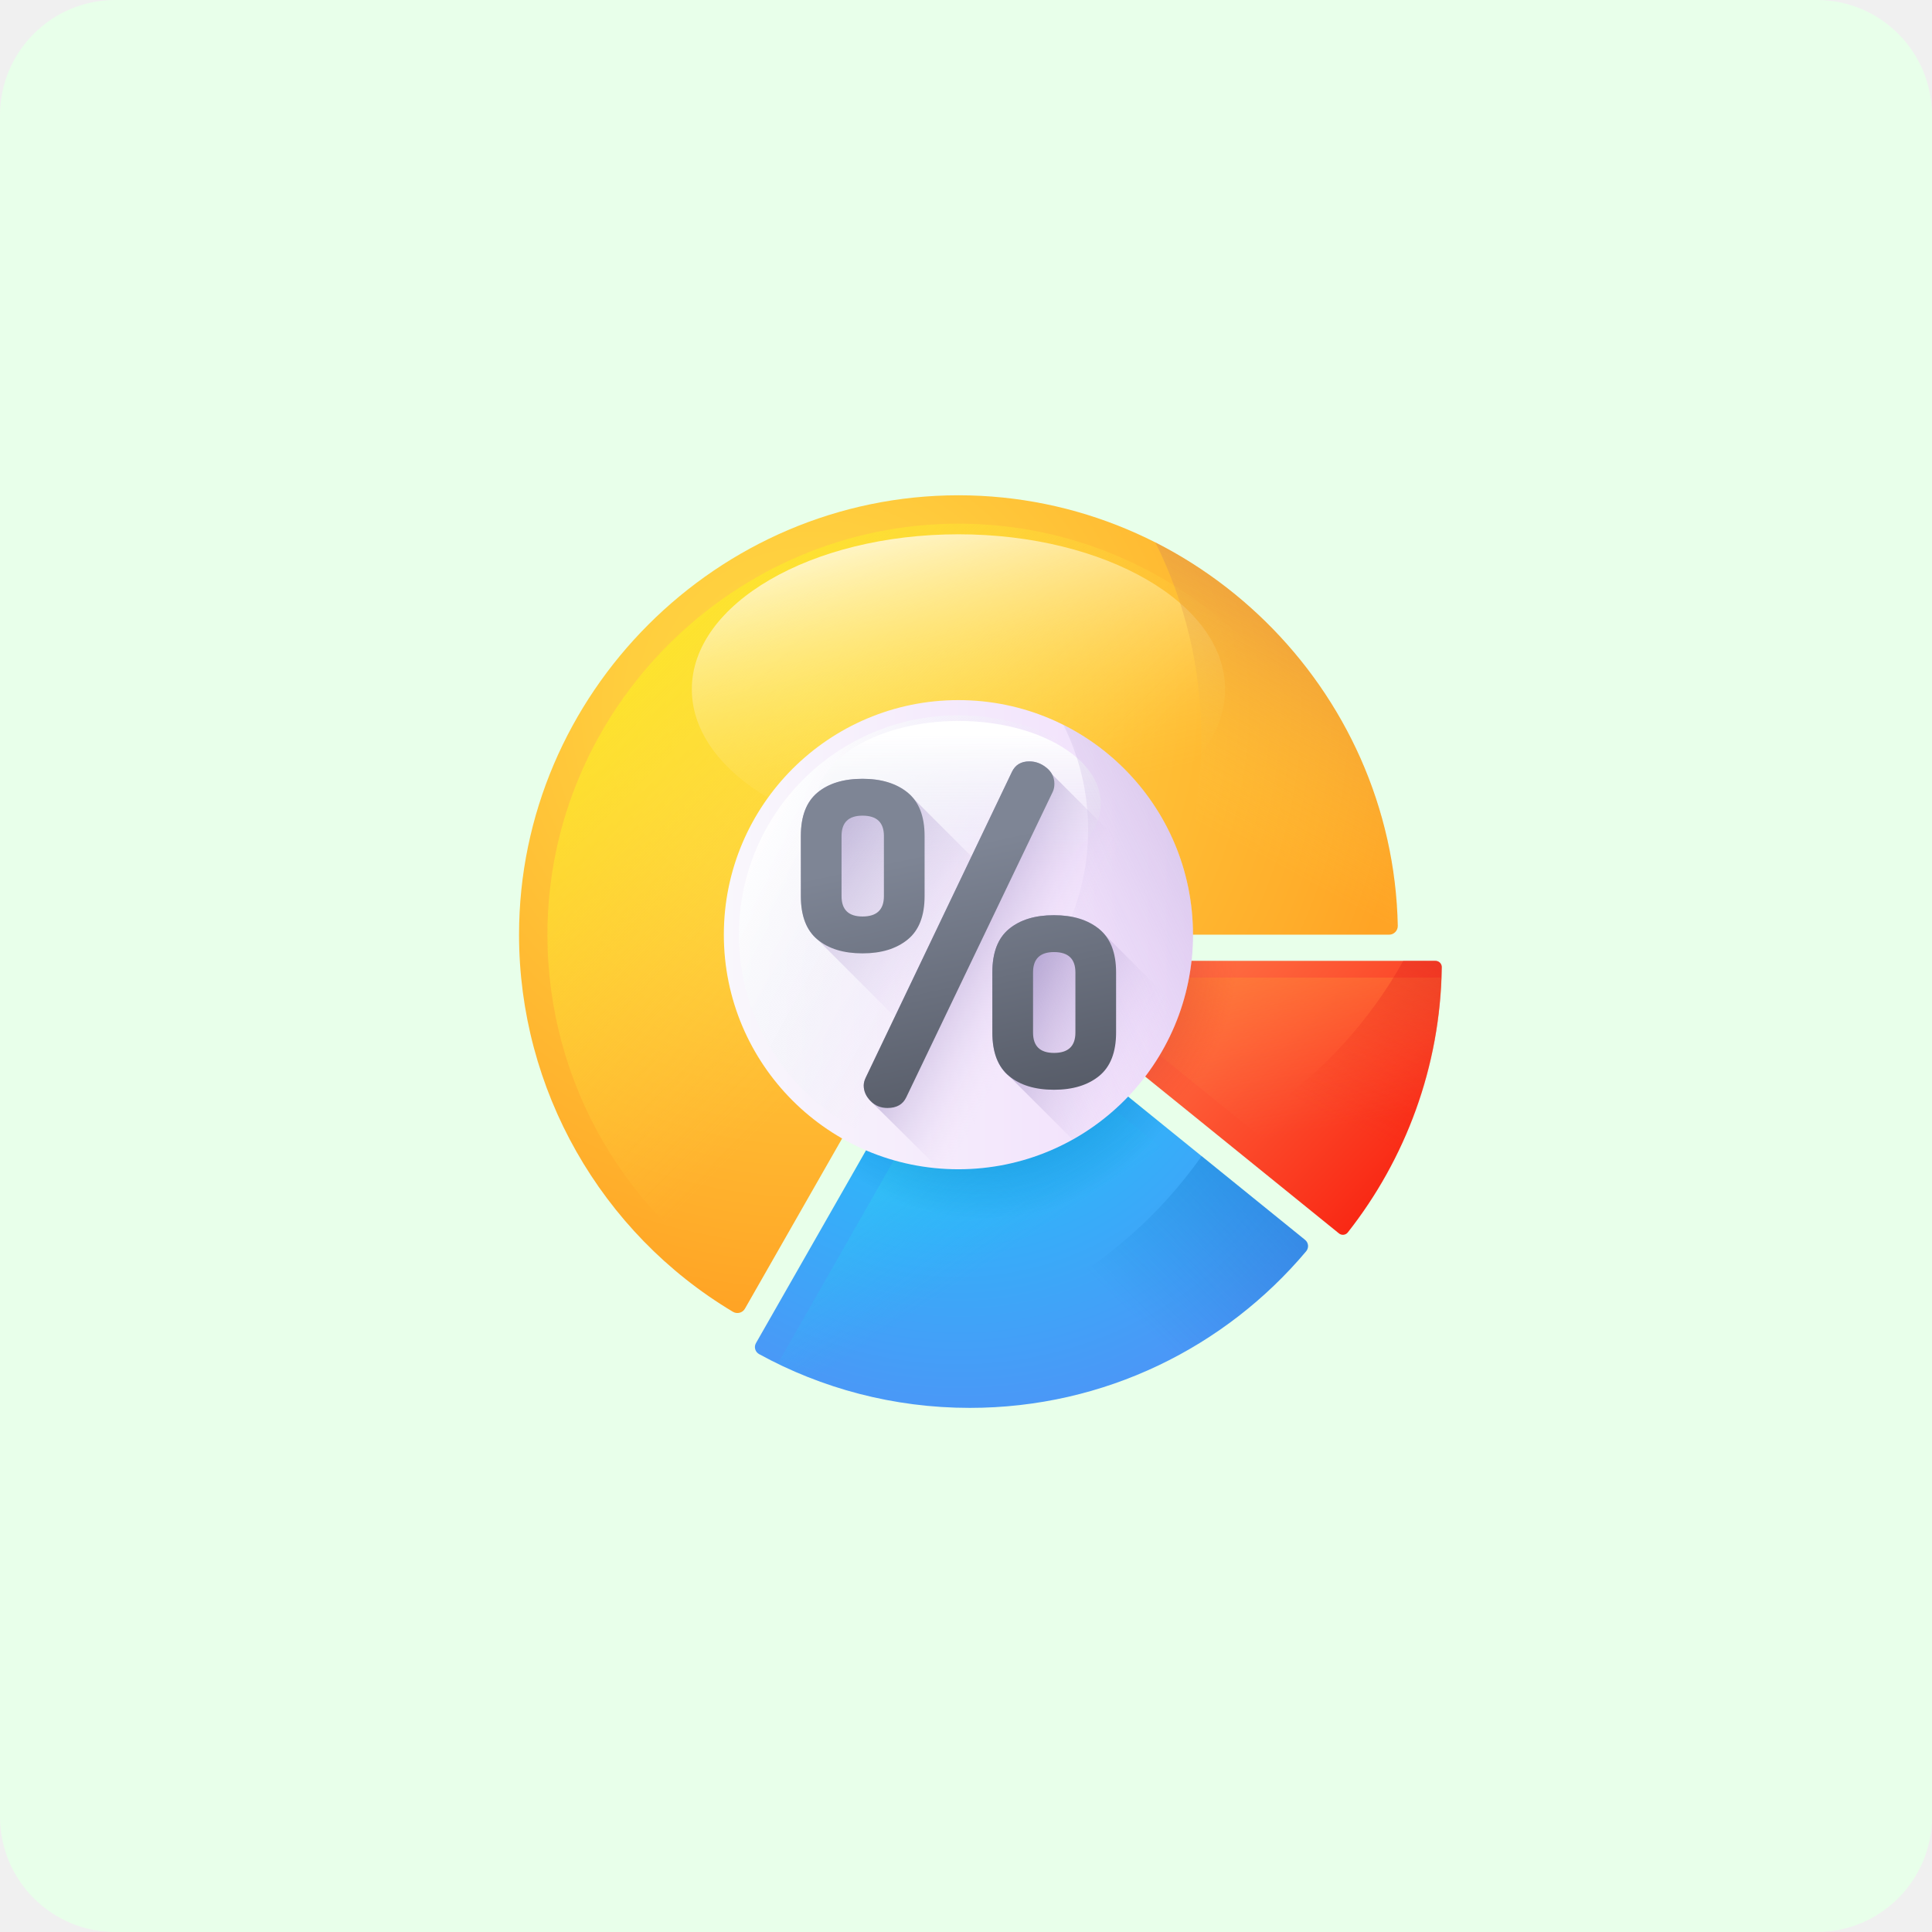
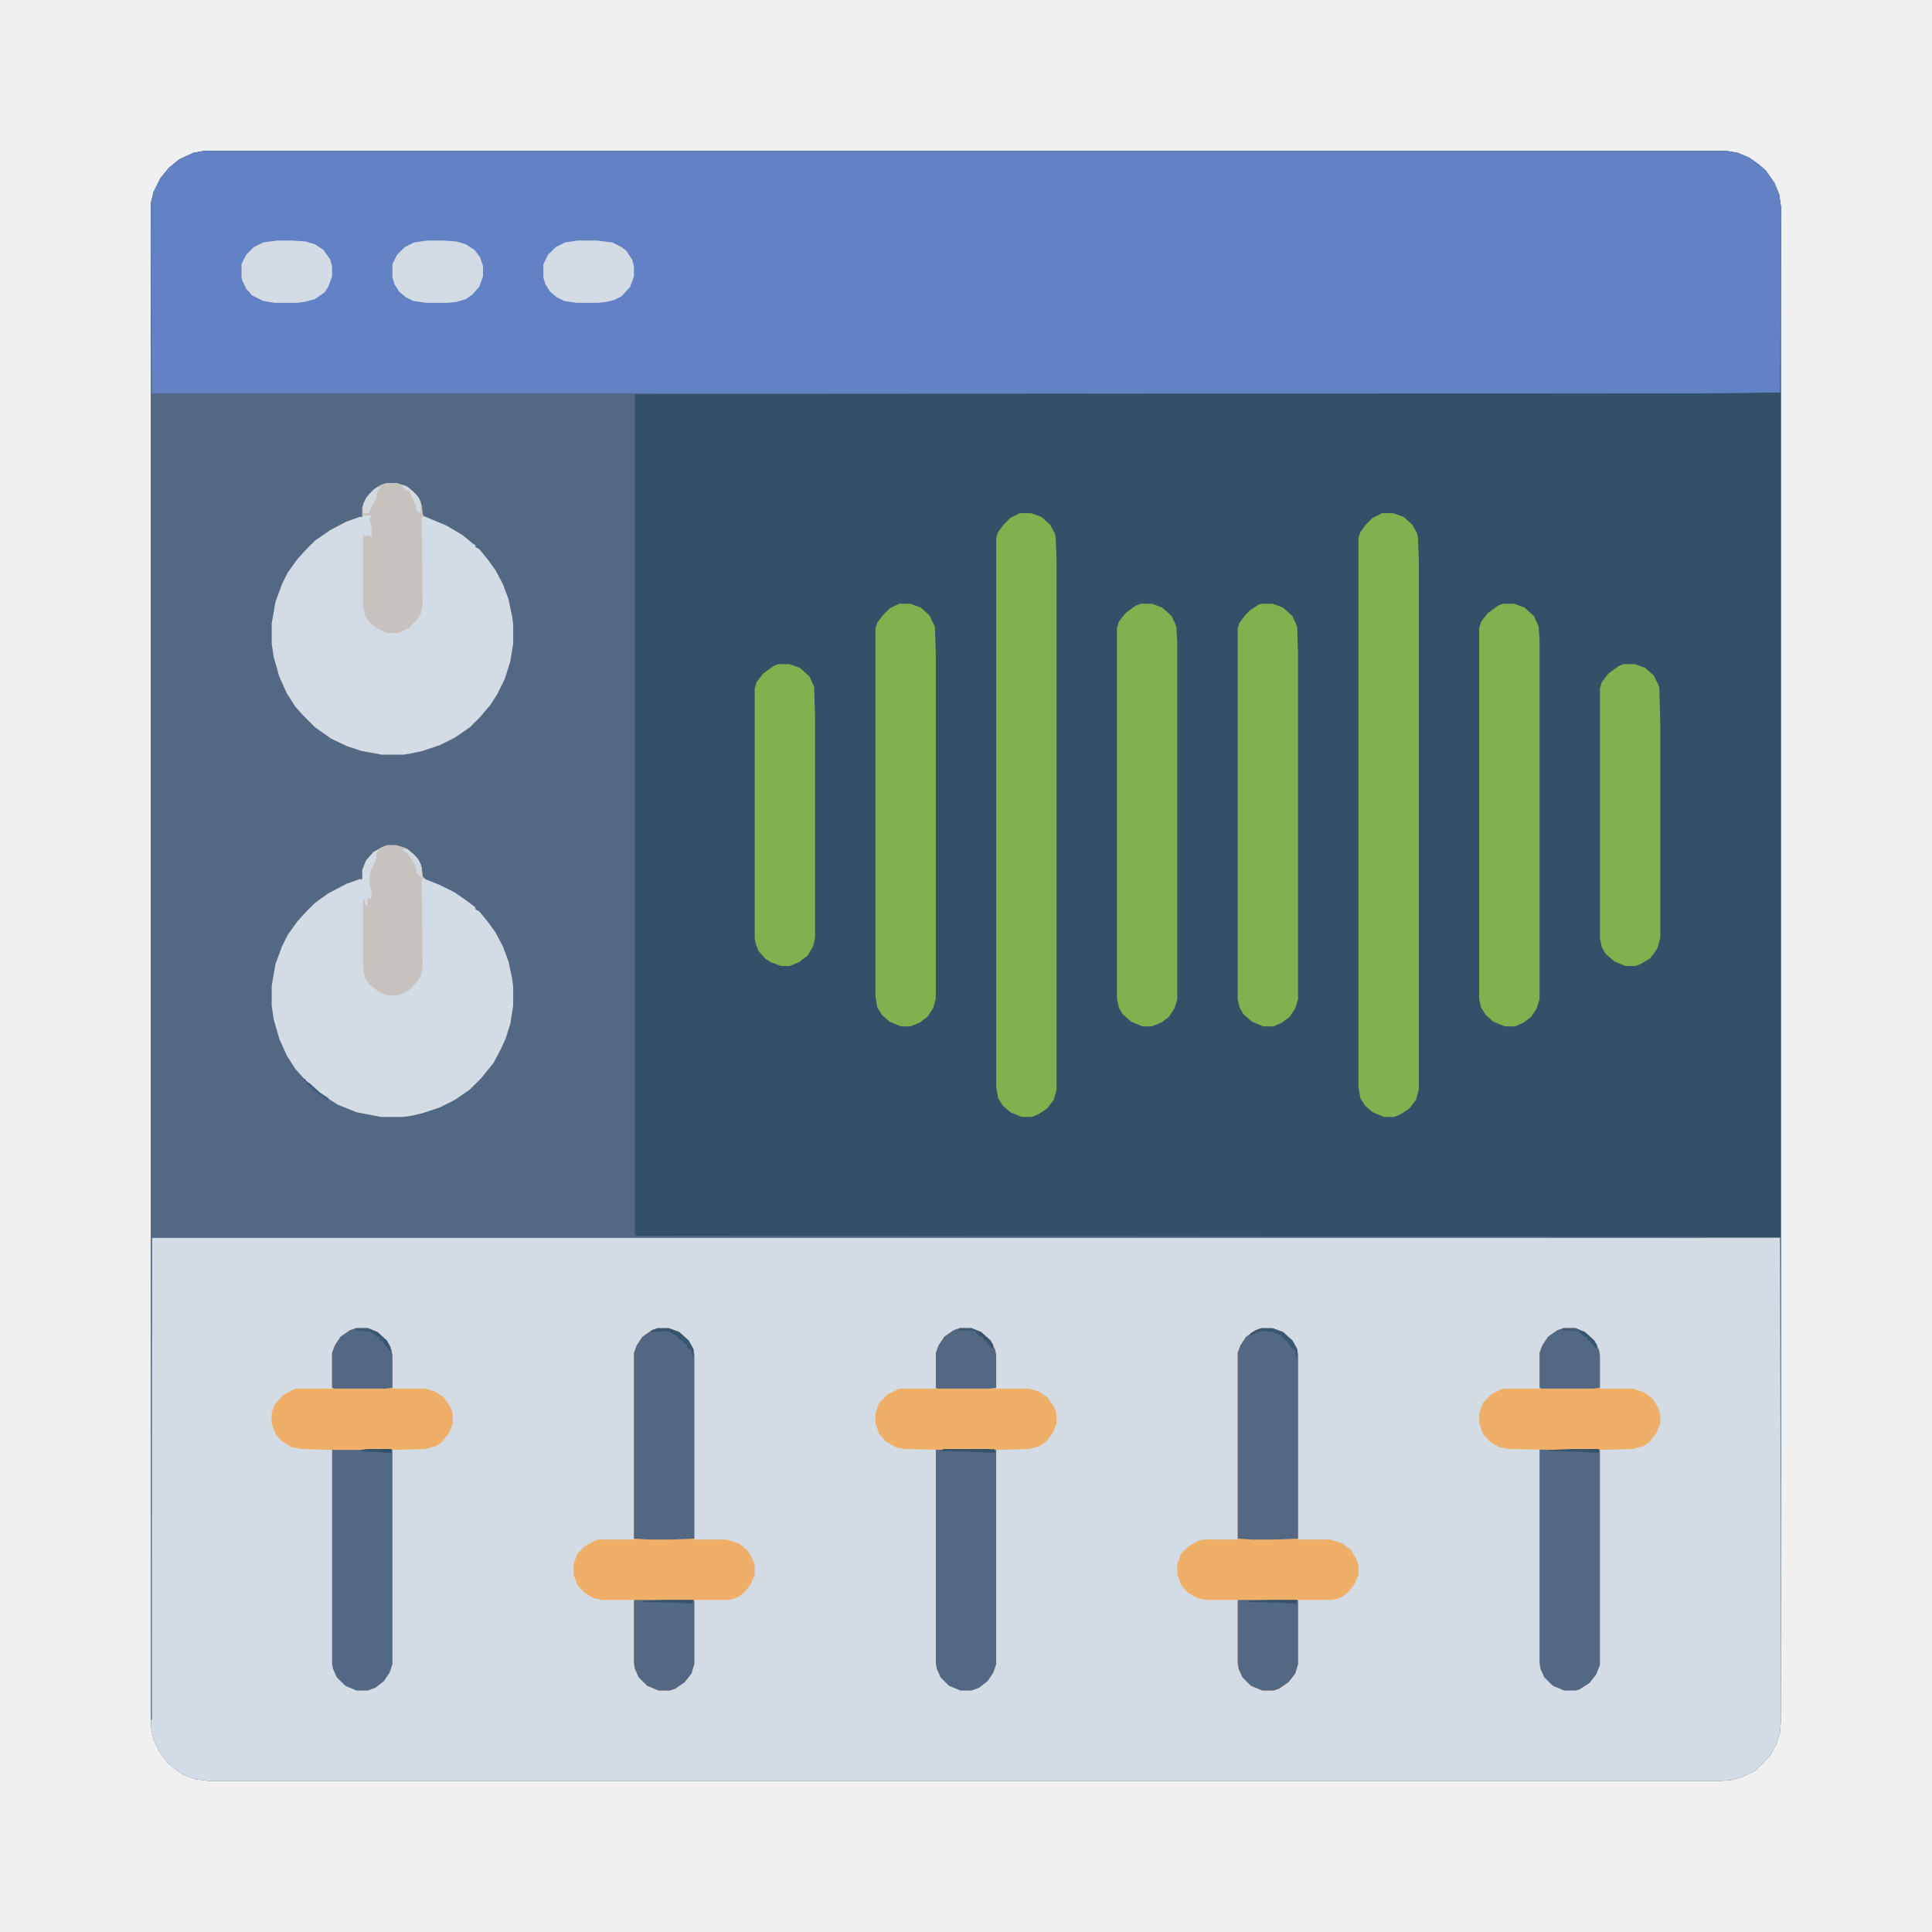
- <svg xmlns="http://www.w3.org/2000/svg" width="67" height="67" viewBox="0 0 67 67" fill="none">
-   <rect width="67" height="67" rx="4" fill="#E8FFEA" />
-   <g clip-path="url(#clip0_170_7023)">
-     <path d="M33.239 32.414L25.834 45.383C25.75 45.531 25.561 45.578 25.416 45.491C20.828 42.747 18 37.774 18 32.414C18 24.055 24.879 17.176 33.239 17.176C41.495 17.176 48.307 23.886 48.474 32.105C48.477 32.274 48.342 32.414 48.172 32.414H33.239Z" fill="url(#paint0_radial_170_7023)" />
-     <path d="M33.239 32.415L26.17 44.799C21.717 42.269 18.984 37.537 18.984 32.415C18.984 24.595 25.419 18.16 33.239 18.16C41.06 18.16 47.495 24.595 47.495 32.415H33.239Z" fill="url(#paint1_linear_170_7023)" />
-     <path d="M33.239 29.279C38.346 29.279 42.485 26.872 42.485 23.904C42.485 20.936 38.346 18.529 33.239 18.529C28.132 18.529 23.992 20.936 23.992 23.904C23.992 26.872 28.132 29.279 33.239 29.279Z" fill="url(#paint2_linear_170_7023)" />
-     <path d="M40.068 18.812C41.087 20.856 41.661 23.161 41.661 25.599C41.661 28.049 41.082 30.363 40.055 32.414H48.476C48.476 32.295 48.474 32.177 48.471 32.058C48.47 32.032 48.47 32.007 48.469 31.981C48.306 26.252 44.915 21.273 40.068 18.812Z" fill="url(#paint3_linear_170_7023)" />
-     <path d="M46.74 42.74C48.739 40.201 49.949 37.012 49.997 33.541C49.999 33.421 49.901 33.322 49.78 33.322H35.543C35.282 33.322 35.166 33.651 35.369 33.815L46.433 42.773C46.527 42.849 46.665 42.835 46.74 42.74Z" fill="url(#paint4_linear_170_7023)" />
-     <path d="M49.992 33.902H37.676C37.415 33.902 37.299 34.231 37.502 34.395L47.147 42.205C48.839 39.85 49.876 36.994 49.992 33.902Z" fill="url(#paint5_linear_170_7023)" />
-     <path d="M49.784 33.322H48.663C48.093 34.348 47.394 35.323 46.566 36.225C45.322 37.581 43.889 38.66 42.344 39.459L46.437 42.773C46.531 42.849 46.669 42.835 46.744 42.74C48.743 40.201 49.953 37.012 50.002 33.541C50.004 33.421 49.905 33.322 49.784 33.322Z" fill="url(#paint6_linear_170_7023)" />
-     <path d="M45.277 33.322C45.096 35.76 44.192 37.995 42.778 39.815L35.369 33.815C35.166 33.651 35.282 33.322 35.543 33.322H45.277Z" fill="url(#paint7_radial_170_7023)" />
-     <path d="M33.472 33.868L26.216 46.578C26.139 46.714 26.189 46.885 26.326 46.96C28.495 48.148 30.985 48.824 33.633 48.824C38.313 48.824 42.499 46.714 45.295 43.394C45.395 43.274 45.38 43.096 45.258 42.998L33.887 33.79C33.754 33.683 33.556 33.72 33.472 33.868Z" fill="url(#paint8_radial_170_7023)" />
-     <path d="M33.627 48.824C38.176 48.824 42.259 46.83 45.051 43.669L34.353 35.007C34.221 34.9 34.023 34.937 33.938 35.085L26.969 47.294C28.98 48.273 31.239 48.824 33.627 48.824Z" fill="url(#paint9_linear_170_7023)" />
-     <path d="M45.258 42.998L41.672 40.094C38.822 44.133 34.119 46.772 28.799 46.772C27.923 46.772 27.063 46.699 26.226 46.561L26.216 46.578C26.139 46.713 26.189 46.885 26.326 46.96C28.495 48.148 30.985 48.823 33.633 48.823C38.313 48.823 42.499 46.713 45.294 43.393C45.395 43.274 45.38 43.096 45.258 42.998Z" fill="url(#paint10_linear_170_7023)" />
-     <path d="M42.194 40.517C39.985 42.956 36.792 44.489 33.241 44.489C31.391 44.489 29.638 44.073 28.07 43.329L33.471 33.868C33.557 33.72 33.754 33.683 33.887 33.791L42.194 40.517Z" fill="url(#paint11_radial_170_7023)" />
-     <path d="M33.236 40.549C37.729 40.549 41.371 36.907 41.371 32.414C41.371 27.921 37.729 24.279 33.236 24.279C28.744 24.279 25.102 27.921 25.102 32.414C25.102 36.907 28.744 40.549 33.236 40.549Z" fill="url(#paint12_linear_170_7023)" />
-     <path d="M33.235 40.025C37.438 40.025 40.845 36.617 40.845 32.415C40.845 28.212 37.438 24.805 33.235 24.805C29.032 24.805 25.625 28.212 25.625 32.415C25.625 36.617 29.032 40.025 33.235 40.025Z" fill="url(#paint13_linear_170_7023)" />
-     <path d="M33.241 30.74C35.967 30.74 38.177 29.456 38.177 27.871C38.177 26.287 35.967 25.002 33.241 25.002C30.515 25.002 28.305 26.287 28.305 27.871C28.305 29.456 30.515 30.74 33.241 30.74Z" fill="url(#paint14_linear_170_7023)" />
-     <path d="M36.877 25.137C37.426 26.232 37.735 27.468 37.735 28.776C37.735 33.269 34.093 36.911 29.6 36.911C28.292 36.911 27.056 36.601 25.961 36.053C27.297 38.718 30.053 40.549 33.238 40.549C37.731 40.549 41.373 36.907 41.373 32.414C41.373 29.229 39.543 26.472 36.877 25.137Z" fill="url(#paint15_linear_170_7023)" />
-     <path d="M40.35 36.369C39.381 38.11 37.79 39.456 35.879 40.112L31.033 35.266C29.525 33.757 28.357 32.59 28.351 32.584C27.966 32.266 27.773 31.764 27.773 31.078V28.992C27.773 28.306 27.966 27.804 28.351 27.486C28.735 27.167 29.256 27.008 29.911 27.008C30.561 27.008 31.083 27.167 31.475 27.486L33.692 29.704L40.35 36.369Z" fill="url(#paint16_linear_170_7023)" />
-     <path d="M41.371 32.414C41.371 33.849 41 35.197 40.347 36.368C39.378 38.109 37.788 39.455 35.876 40.111C35.048 40.395 34.16 40.549 33.236 40.549C33.005 40.549 32.775 40.539 32.549 40.52L30.188 38.181C30.031 38.02 29.953 37.84 29.953 37.645C29.953 37.557 29.977 37.464 30.025 37.366L31.03 35.264L33.689 29.703L35.091 26.772C35.206 26.527 35.408 26.404 35.697 26.404C35.913 26.404 36.111 26.478 36.293 26.625C36.374 26.691 36.436 26.765 36.481 26.847L41.34 31.707C41.361 31.94 41.371 32.176 41.371 32.414Z" fill="url(#paint17_linear_170_7023)" />
-     <path d="M38.116 32.216C37.724 31.898 37.203 31.738 36.552 31.738C35.896 31.738 35.376 31.898 34.991 32.216C34.606 32.534 34.414 33.036 34.414 33.722V35.808C34.414 36.494 34.606 36.996 34.991 37.315C34.998 37.32 35.927 38.249 37.199 39.52C38.519 38.783 39.613 37.689 40.349 36.368C40.584 35.947 40.781 35.504 40.939 35.041L38.116 32.216Z" fill="url(#paint18_linear_170_7023)" />
-     <path d="M32.064 31.078V28.991C32.064 28.306 31.868 27.804 31.476 27.485C31.083 27.167 30.562 27.008 29.911 27.008C29.256 27.008 28.735 27.167 28.351 27.485C27.966 27.804 27.773 28.306 27.773 28.991V31.078C27.773 31.764 27.966 32.266 28.351 32.584C28.735 32.903 29.256 33.062 29.911 33.062C30.562 33.062 31.083 32.903 31.476 32.584C31.868 32.266 32.064 31.764 32.064 31.078ZM30.653 31.078C30.653 31.548 30.406 31.783 29.911 31.783C29.427 31.783 29.184 31.548 29.184 31.078V28.991C29.184 28.521 29.427 28.286 29.911 28.286C30.406 28.286 30.653 28.521 30.653 28.991V31.078Z" fill="url(#paint19_linear_170_7023)" />
-     <path d="M36.565 27.183C36.565 26.958 36.474 26.771 36.293 26.625C36.111 26.478 35.913 26.404 35.697 26.404C35.408 26.404 35.206 26.527 35.091 26.772L30.025 37.366C29.977 37.464 29.953 37.557 29.953 37.645C29.953 37.841 30.032 38.02 30.189 38.181C30.346 38.343 30.542 38.424 30.777 38.424C31.095 38.424 31.311 38.301 31.427 38.056L36.507 27.462C36.545 27.384 36.565 27.291 36.565 27.183Z" fill="url(#paint20_linear_170_7023)" />
-     <path d="M38.116 32.216C37.724 31.898 37.203 31.738 36.552 31.738C35.896 31.738 35.376 31.898 34.991 32.216C34.606 32.534 34.414 33.036 34.414 33.722V35.808C34.414 36.494 34.606 36.996 34.991 37.315C35.376 37.633 35.896 37.792 36.552 37.792C37.203 37.792 37.724 37.633 38.116 37.315C38.508 36.996 38.705 36.494 38.705 35.808V33.722C38.705 33.036 38.508 32.534 38.116 32.216ZM37.294 35.808C37.294 36.279 37.047 36.514 36.552 36.514C36.067 36.514 35.825 36.279 35.825 35.808V33.722C35.825 33.252 36.067 33.017 36.552 33.017C37.047 33.017 37.294 33.252 37.294 33.722V35.808Z" fill="url(#paint21_linear_170_7023)" />
-   </g>
-   <defs>
-     <radialGradient id="paint0_radial_170_7023" cx="0" cy="0" r="1" gradientUnits="userSpaceOnUse" gradientTransform="translate(28.1468 24.551) scale(20.8358 20.8358)">
-       <stop stop-color="#FFDA45" />
-       <stop offset="0.304" stop-color="#FFCE3E" />
-       <stop offset="0.856" stop-color="#FFAE2B" />
-       <stop offset="1" stop-color="#FFA425" />
-     </radialGradient>
-     <linearGradient id="paint1_linear_170_7023" x1="33.211" y1="32.413" x2="20.032" y2="19.234" gradientUnits="userSpaceOnUse">
-       <stop stop-color="#FFDA45" stop-opacity="0" />
-       <stop offset="1" stop-color="#FCEE21" />
-     </linearGradient>
-     <linearGradient id="paint2_linear_170_7023" x1="34.247" y1="28.173" x2="31.476" y2="16.435" gradientUnits="userSpaceOnUse">
-       <stop stop-color="#FFDA45" stop-opacity="0" />
-       <stop offset="1" stop-color="white" />
-     </linearGradient>
-     <linearGradient id="paint3_linear_170_7023" x1="42.417" y1="29.063" x2="50.657" y2="13.739" gradientUnits="userSpaceOnUse">
-       <stop stop-color="#FFDA45" stop-opacity="0" />
-       <stop offset="1" stop-color="#B53759" />
-     </linearGradient>
-     <linearGradient id="paint4_linear_170_7023" x1="41.956" y1="32.936" x2="49.368" y2="40.032" gradientUnits="userSpaceOnUse">
-       <stop stop-color="#FF7044" />
-       <stop offset="1" stop-color="#F92814" />
-     </linearGradient>
-     <linearGradient id="paint5_linear_170_7023" x1="44.626" y1="39.354" x2="42.576" y2="27.685" gradientUnits="userSpaceOnUse">
-       <stop stop-color="#FF7044" stop-opacity="0" />
-       <stop offset="1" stop-color="#FFA425" />
-     </linearGradient>
-     <linearGradient id="paint6_linear_170_7023" x1="45.968" y1="38.694" x2="52.797" y2="25.992" gradientUnits="userSpaceOnUse">
-       <stop stop-color="#F92814" stop-opacity="0" />
-       <stop offset="1" stop-color="#C1272D" />
-     </linearGradient>
-     <radialGradient id="paint7_radial_170_7023" cx="0" cy="0" r="1" gradientUnits="userSpaceOnUse" gradientTransform="translate(35.286 33.1236) scale(7.64023 7.64021)">
-       <stop stop-color="#C1272D" />
-       <stop offset="0.505" stop-color="#C3272C" stop-opacity="0.495" />
-       <stop offset="0.687" stop-color="#CA2729" stop-opacity="0.313" />
-       <stop offset="0.817" stop-color="#D52724" stop-opacity="0.183" />
-       <stop offset="0.921" stop-color="#E6281C" stop-opacity="0.079" />
-       <stop offset="1" stop-color="#F92814" stop-opacity="0" />
-     </radialGradient>
-     <radialGradient id="paint8_radial_170_7023" cx="0" cy="0" r="1" gradientUnits="userSpaceOnUse" gradientTransform="translate(33.2412 33.6755) scale(15.1613 15.1613)">
-       <stop stop-color="#18CFFC" />
-       <stop offset="1" stop-color="#4A98F7" />
-     </radialGradient>
-     <linearGradient id="paint9_linear_170_7023" x1="34.756" y1="43.574" x2="27.344" y2="32.298" gradientUnits="userSpaceOnUse">
-       <stop stop-color="#18CFFC" stop-opacity="0" />
-       <stop offset="1" stop-color="#65E1DC" />
-     </linearGradient>
-     <linearGradient id="paint10_linear_170_7023" x1="37.199" y1="43.568" x2="52.417" y2="28.271" gradientUnits="userSpaceOnUse">
-       <stop stop-color="#0469BC" stop-opacity="0" />
-       <stop offset="1" stop-color="#0469BC" />
-     </linearGradient>
-     <radialGradient id="paint11_radial_170_7023" cx="0" cy="0" r="1" gradientUnits="userSpaceOnUse" gradientTransform="translate(34.1468 34.575) scale(7.73107 7.73106)">
-       <stop stop-color="#0469BC" />
-       <stop offset="0.853" stop-color="#0469BC" stop-opacity="0.147" />
-       <stop offset="1" stop-color="#0469BC" stop-opacity="0" />
-     </radialGradient>
-     <linearGradient id="paint12_linear_170_7023" x1="25.102" y1="32.414" x2="41.371" y2="32.414" gradientUnits="userSpaceOnUse">
-       <stop stop-color="#F9F7FC" />
-       <stop offset="1" stop-color="#F0DDFC" />
-     </linearGradient>
-     <linearGradient id="paint13_linear_170_7023" x1="33.38" y1="32.493" x2="26.244" y2="28.63" gradientUnits="userSpaceOnUse">
-       <stop stop-color="#E9EDF5" stop-opacity="0" />
-       <stop offset="1" stop-color="white" />
-     </linearGradient>
-     <linearGradient id="paint14_linear_170_7023" x1="33.241" y1="29.97" x2="33.241" y2="25.428" gradientUnits="userSpaceOnUse">
-       <stop stop-color="#E9EDF5" stop-opacity="0" />
-       <stop offset="1" stop-color="white" />
-     </linearGradient>
-     <linearGradient id="paint15_linear_170_7023" x1="34.15" y1="33.766" x2="53.232" y2="24.304" gradientUnits="userSpaceOnUse">
-       <stop stop-color="#F0DDFC" stop-opacity="0" />
-       <stop offset="0.289" stop-color="#C8B7E0" stop-opacity="0.289" />
-       <stop offset="0.592" stop-color="#A595C8" stop-opacity="0.592" />
-       <stop offset="0.84" stop-color="#8F81B8" stop-opacity="0.84" />
-       <stop offset="1" stop-color="#8779B3" />
-     </linearGradient>
-     <linearGradient id="paint16_linear_170_7023" x1="33.741" y1="33.845" x2="24.634" y2="27.064" gradientUnits="userSpaceOnUse">
-       <stop stop-color="#F0DDFC" stop-opacity="0" />
-       <stop offset="0.289" stop-color="#C8B7E0" stop-opacity="0.289" />
-       <stop offset="0.592" stop-color="#A595C8" stop-opacity="0.592" />
-       <stop offset="0.84" stop-color="#8F81B8" stop-opacity="0.84" />
-       <stop offset="1" stop-color="#8779B3" />
-     </linearGradient>
-     <linearGradient id="paint17_linear_170_7023" x1="36.16" y1="34.48" x2="30.64" y2="31.562" gradientUnits="userSpaceOnUse">
-       <stop stop-color="#F0DDFC" stop-opacity="0" />
-       <stop offset="0.289" stop-color="#C8B7E0" stop-opacity="0.289" />
-       <stop offset="0.592" stop-color="#A595C8" stop-opacity="0.592" />
-       <stop offset="0.84" stop-color="#8F81B8" stop-opacity="0.84" />
-       <stop offset="1" stop-color="#8779B3" />
-     </linearGradient>
-     <linearGradient id="paint18_linear_170_7023" x1="39.787" y1="36.82" x2="33.046" y2="33.705" gradientUnits="userSpaceOnUse">
-       <stop stop-color="#F0DDFC" stop-opacity="0" />
-       <stop offset="0.289" stop-color="#C8B7E0" stop-opacity="0.289" />
-       <stop offset="0.592" stop-color="#A595C8" stop-opacity="0.592" />
-       <stop offset="0.84" stop-color="#8F81B8" stop-opacity="0.84" />
-       <stop offset="1" stop-color="#8779B3" />
-     </linearGradient>
-     <linearGradient id="paint19_linear_170_7023" x1="29.919" y1="30.039" x2="31.917" y2="39.343" gradientUnits="userSpaceOnUse">
-       <stop stop-color="#7E8595" />
-       <stop offset="1" stop-color="#555A66" />
-     </linearGradient>
-     <linearGradient id="paint20_linear_170_7023" x1="32.625" y1="29.456" x2="34.622" y2="38.761" gradientUnits="userSpaceOnUse">
-       <stop stop-color="#7E8595" />
-       <stop offset="1" stop-color="#555A66" />
-     </linearGradient>
-     <linearGradient id="paint21_linear_170_7023" x1="35.296" y1="28.884" x2="37.294" y2="38.188" gradientUnits="userSpaceOnUse">
-       <stop stop-color="#7E8595" />
-       <stop offset="1" stop-color="#555A66" />
-     </linearGradient>
-     <clipPath id="clip0_170_7023">
-       <rect width="32" height="32" fill="white" transform="translate(18 17)" />
-     </clipPath>
-   </defs>
+ <svg xmlns="http://www.w3.org/2000/svg" version="1.1" viewBox="0 0 2048 2048" width="512" height="512">
+   <path transform="translate(216,160)" d="m0 0h1614l12 2 12 5 10 7 8 7 9 13 5 12 2 14v1602l-1 14-4 13-6 11-9 10-9 8-13 6-11 3-14 1h-1598l-16-2-13-5-10-7-6-5-9-12-6-12-3-14v-1616l3-12 7-14 9-11 11-9 15-7z" fill="#325068" />
+   <path transform="translate(161,1312)" d="m0 0h1726l1 510-1 14-4 13-6 11-9 10-9 8-13 6-11 3-14 1h-1598l-16-2-13-5-10-7-6-5-9-12-6-12-3-14z" fill="#D3DCE4" />
+   <path transform="translate(216,160)" d="m0 0h1614l12 2 12 5 10 7 8 7 9 13 5 12 2 14-1 196-88 1-1126 1v892l1135 1v1h-1647v511h-1v-1608l3-12 7-14 9-11 11-9 15-7z" fill="#526883" />
+   <path transform="translate(216,160)" d="m0 0h1614l12 2 12 5 10 7 8 7 9 13 5 12 2 14-1 196-88 1h-1638l-1-202 3-12 7-14 9-11 11-9 15-7z" fill="#6382C6" />
+   <path transform="translate(410,512)" d="m0 0h10l10 3 8 6 6 7 3 8 1 9 1 2 24 10 17 10 11 9 3 2v2l4 2 9 11 8 11 8 15 6 16 4 19 1 8v20l-3 19-6 19-8 16-7 11-11 13-11 11-16 11-16 8-18 6-14 3-7 1h-22l-22-4-15-5-17-8-17-12-13-13-8-9-9-14-8-18-6-21-2-14v-21l4-23 7-19 6-12 10-14 9-10 10-10 16-11 17-9 14-5h3v-10l4-10 8-9 8-5z" fill="#D3DCE4" />
+   <path transform="translate(410,896)" d="m0 0h10l10 3 8 6 6 7 3 8 1 9 3 3 15 6 16 8 13 9 9 7v2l4 2 9 11 8 11 8 15 6 16 4 19 1 8v20l-3 19-5 16-5 11-8 15-13 16-12 12-16 11-16 8-18 6-13 3-8 1h-23l-26-5-20-8-19-12-13-12-5-5-8-9-9-14-8-18-6-21-2-14v-21l4-23 7-19 6-12 10-14 9-10 10-10 14-10 19-10 14-5h3v-10l4-10 8-9 9-5z" fill="#D3DCE4" />
+   <path transform="translate(1081,544)" d="m0 0h12l11 4 9 8 5 9 1 4 1 23v563l-3 11-7 9-9 6-7 3h-11l-12-5-8-7-5-8-2-12v-582l2-6 6-8 7-7z" fill="#7DB24F" />
+   <path transform="translate(1465,544)" d="m0 0h12l11 4 9 8 5 9 1 4 1 23v563l-3 11-7 9-9 6-7 3h-11l-12-5-8-7-5-8-2-12v-582l2-6 6-8 7-7z" fill="#7DB24F" />
+   <path transform="translate(1337,1408)" d="m0 0h12l11 4 10 9 5 9 1 6v196h34l13 4 9 7 6 10 2 7v9l-4 10-7 9-5 4-7 3-6 1h-35v68l-3 10-7 9-10 7-6 2h-12l-12-5-9-9-4-9-1-6v-67h-34l-9-2-10-6-7-8-4-11v-11l4-11 8-8 11-6 4-1h37v-198l3-8 6-9 10-7z" fill="#EFAF68" />
+   <path transform="translate(697,1408)" d="m0 0h12l11 4 10 9 5 9 1 6v196h34l13 4 9 7 6 10 2 7v9l-4 10-7 9-5 4-7 3-6 1h-35v68l-3 10-7 9-10 7-6 2h-12l-12-5-9-9-4-9-1-6v-67h-34l-9-2-10-6-7-8-4-11v-11l4-11 8-8 11-6 4-1h37v-198l3-8 6-9 10-7z" fill="#EFAF68" />
+   <path transform="translate(1593,640)" d="m0 0h12l11 4 10 9 5 11 1 15v380l-3 10-6 9-8 6-9 4h-11l-12-5-8-7-5-8-2-9v-393l2-7 7-9 11-8z" fill="#7DB24F" />
+   <path transform="translate(1209,640)" d="m0 0h12l11 4 10 9 5 11 1 18v377l-3 10-6 9-8 6-10 4h-10l-12-5-9-8-4-7-2-9v-393l2-7 7-9 11-8z" fill="#7DB24F" />
+   <path transform="translate(1337,640)" d="m0 0h12l11 4 10 9 5 11 1 30v365l-3 10-6 9-8 6-9 4h-11l-12-5-9-8-4-7-2-9v-393l2-6 6-8 5-5 9-6z" fill="#7DB24F" />
+   <path transform="translate(953,640)" d="m0 0h12l11 4 9 8 6 12 1 30v365l-3 10-6 9-8 6-10 4h-10l-12-5-8-7-5-8-2-12v-390l2-6 6-8 7-7z" fill="#7DB24F" />
+   <path transform="translate(825,704)" d="m0 0h12l11 4 10 9 5 11 1 30v236l-2 9-6 10-9 7-10 4h-9l-11-4-6-4-7-8-3-8-1-5v-265l2-7 7-9 11-8z" fill="#7DB24F" />
+   <path transform="translate(1721,704)" d="m0 0h12l11 4 9 8 5 10 1 3 1 39v226l-3 11-4 6-4 5-10 6-5 2h-11l-12-5-9-8-4-7-2-9v-265l2-7 7-9 11-8z" fill="#7DB24F" />
+   <path transform="translate(1632,1536)" d="m0 0h63l1 1v228l-4 10-7 9-11 7-4 1h-12l-12-5-9-9-4-9-1-6z" fill="#536883" />
+   <path transform="translate(353,1536)" d="m0 0h62l1 1v227l-3 9-6 9-9 7-8 3h-12l-12-5-9-9-4-9-1-5v-227z" fill="#536884" />
+   <path transform="translate(992,1536)" d="m0 0h63l1 1v227l-3 9-6 9-9 7-8 3h-12l-12-5-9-9-4-9-1-6z" fill="#536883" />
+   <path transform="translate(1017,1408)" d="m0 0h13l10 4 10 9 5 10 1 6v35h35l10 3 9 6 6 8 3 6 1 5v9l-4 10-7 9-7 5-11 3-37 1h-50l-46-1-9-2-10-6-7-8-4-11v-11l4-11 9-9 10-5 3-1h38v-38l3-8 6-9 10-7z" fill="#EFAF68" />
+   <path transform="translate(377,1408)" d="m0 0h13l10 4 10 9 5 10 1 6v35h35l10 3 9 6 6 8 3 6 1 5v9l-4 10-8 10-6 4-11 3-37 1h-62l-33-1-10-2-11-7-6-7-4-11v-11l3-9 9-10 11-6 3-1h38v-38l3-8 6-9 10-7z" fill="#EFAF68" />
+   <path transform="translate(1657,1408)" d="m0 0h13l10 4 10 9 5 10 1 6v35h35l12 4 9 7 6 10 2 7v9l-4 10-8 10-6 4-11 3-37 1h-47l-49-1-9-2-10-6-7-8-4-11v-11l4-11 9-9 10-5 3-1h38v-38l3-8 6-9 10-7z" fill="#EFAF68" />
+   <path transform="translate(1337,1408)" d="m0 0h12l11 4 10 9 5 9 1 6v195l-26 1h-22l-16-1v-197l3-8 6-9 10-7z" fill="#526883" />
+   <path transform="translate(697,1408)" d="m0 0h12l11 4 10 9 5 9 1 6v195l-26 1h-22l-16-1v-197l3-8 6-9 10-7z" fill="#526783" />
+   <path transform="translate(410,512)" d="m0 0h10l10 3 8 6 6 7 3 8 1 9 1 3h-2l1 93-2 10-6 8-7 7-8 4-4 1h-11l-9-4-9-7-5-7-2-11v-76l1 3 4-2 4 2v-8l-2-11 2-4-10 1v-9l4-10 8-9 8-5z" fill="#C8C2BE" />
+   <path transform="translate(410,896)" d="m0 0h10l10 3 8 6 6 7 3 8 1 9 1 3h-2l1 93-2 10-6 8-7 7-8 4-4 1h-11l-9-4-9-7-5-7-2-11v-73l2 1v5l3 1-1-6 2-2 2 1 1-6-2-9v-5-4l1-6 6-13v-6l3-4 3-2z" fill="#C8C2BE" />
+   <path transform="translate(673,1696)" d="m0 0h62l1 1v67l-3 10-7 9-10 7-6 2h-12l-12-5-9-9-4-9-1-6v-66z" fill="#536883" />
+   <path transform="translate(1313,1696)" d="m0 0h62l1 1v67l-3 10-7 9-10 7-6 2h-12l-12-5-9-9-4-9-1-6v-66z" fill="#536883" />
+   <path transform="translate(612,255)" d="m0 0h21l16 2 10 5 5 4 6 9 2 7v11l-4 11-9 10-8 4-8 2-9 1h-23l-13-2-8-4-7-6-5-8-2-7v-14l5-10 8-8 10-5z" fill="#D3DCE4" />
+   <path transform="translate(453,255)" d="m0 0h17l14 1 10 3 9 6 6 8 3 9v11l-4 11-7 8-7 5-10 3-9 1h-23l-14-2-8-4-7-6-5-8-2-7v-14l5-10 8-8 10-5z" fill="#D3DCE4" />
+   <path transform="translate(294,255)" d="m0 0h16l14 1 10 3 9 6 7 10 2 7v11l-4 11-4 6-10 7-11 3-8 1h-24l-12-2-12-6-6-7-4-8-1-4v-14l5-10 8-8 10-5z" fill="#D3DCE4" />
+   <path transform="translate(1017,1408)" d="m0 0h13l10 4 10 9 5 10 1 6v34l-7 1h-55l-2-1v-37l3-8 6-9 10-7z" fill="#526883" />
+   <path transform="translate(1657,1408)" d="m0 0h13l10 4 10 9 5 10 1 6v34l-7 1h-55l-2-1v-37l3-8 6-9 10-7z" fill="#526883" />
+   <path transform="translate(377,1408)" d="m0 0h13l10 4 10 9 5 10 1 6v34l-7 1h-54l-3-1v-37l3-8 6-9 10-7z" fill="#526883" />
+   <path transform="translate(401,516)" d="m0 0 2 1-3 4-1 7-6 11-2 5h-6v-10l6-10 8-7z" fill="#D2DAE0" />
+   <path transform="translate(1337,1408)" d="m0 0h12l11 4 10 9 5 9v10h-1l-1-9h-2v-2h-2l-3-5-5-5-3-2v-2l-5-1-3-2-10-1-9 2-7 4 2-4 8-4z" fill="#3A5772" />
+   <path transform="translate(697,1408)" d="m0 0h12l11 4 10 9 5 9v10h-1l-1-9-4-2-2-5h-2v-2l-3-1-5-5-7-4-6-1-10 1-4 1 1-3z" fill="#395670" />
+   <path transform="translate(427,900)" d="m0 0h5l10 9 4 7 1 4v11l-5-5-1-6-2-5-4-6-4-5-4-2z" fill="#D2D8DF" />
+   <path transform="translate(426,515)" d="m0 0 6 1 10 9 4 7v12l-4-2-1-6-2-4-5-11-4-1z" fill="#D2D9DF" />
+   <path transform="translate(377,1408)" d="m0 0h13l10 4 10 9 4 7v5l-8-10v-2h-3l-1-4h-3l-1-2-5-3-17-2z" fill="#385671" />
+   <path transform="translate(1657,1408)" d="m0 0h13l10 4 10 9 3 5-1 4-6-7v-2h-3l-1-4h-3l-1-2-4-2v-2l-18-1z" fill="#38556F" />
+   <path transform="translate(1017,1408)" d="m0 0h13l10 4 10 9 3 5-1 4-6-7v-2h-3l-1-4h-3l-4-4-1-2-18-1z" fill="#38556F" />
+   <path transform="translate(1666,1536)" d="m0 0h29v4l-21-1-32-1v-1z" fill="#37546C" />
+   <path transform="translate(1e3 1536)" d="m0 0h50v4l-21-1-32-1z" fill="#36536B" />
+   <path transform="translate(706,1696)" d="m0 0h29l-1 4-19-1-33-1v-1z" fill="#37546C" />
+   <path transform="translate(1347,1696)" d="m0 0h28l-1 4-19-1-33-1v-1z" fill="#37546C" />
+   <path transform="translate(389,1536)" d="m0 0h26v4l-21-1h-7l-5-1v-1z" fill="#3A556E" />
+   <path transform="translate(322,1144)" d="m0 0h2v2l4 2 11 10 9 6v2h-3v-2l-4-2-11-8-5-5v-2l-3-1z" fill="#405D7F" />
+   <path transform="translate(1017,1408)" d="m0 0h13l6 3-2 2v-2l-18-1z" fill="#3F5B73" />
+   <path transform="translate(1657,1408)" d="m0 0h13l5 2v1h-9l-10-1z" fill="#405C74" />
+   <path transform="translate(377,1408)" d="m0 0h13l3 1v2l-17-1z" fill="#405C74" />
+   <path transform="translate(1694,1536)" d="m0 0 1 4-13-1v-2z" fill="#335068" />
+   <path transform="translate(1054,1536)" d="m0 0 1 4-13-1v-2z" fill="#335068" />
+   <path transform="translate(414,1536)" d="m0 0 1 4-13-1v-2z" fill="#335068" />
</svg>
